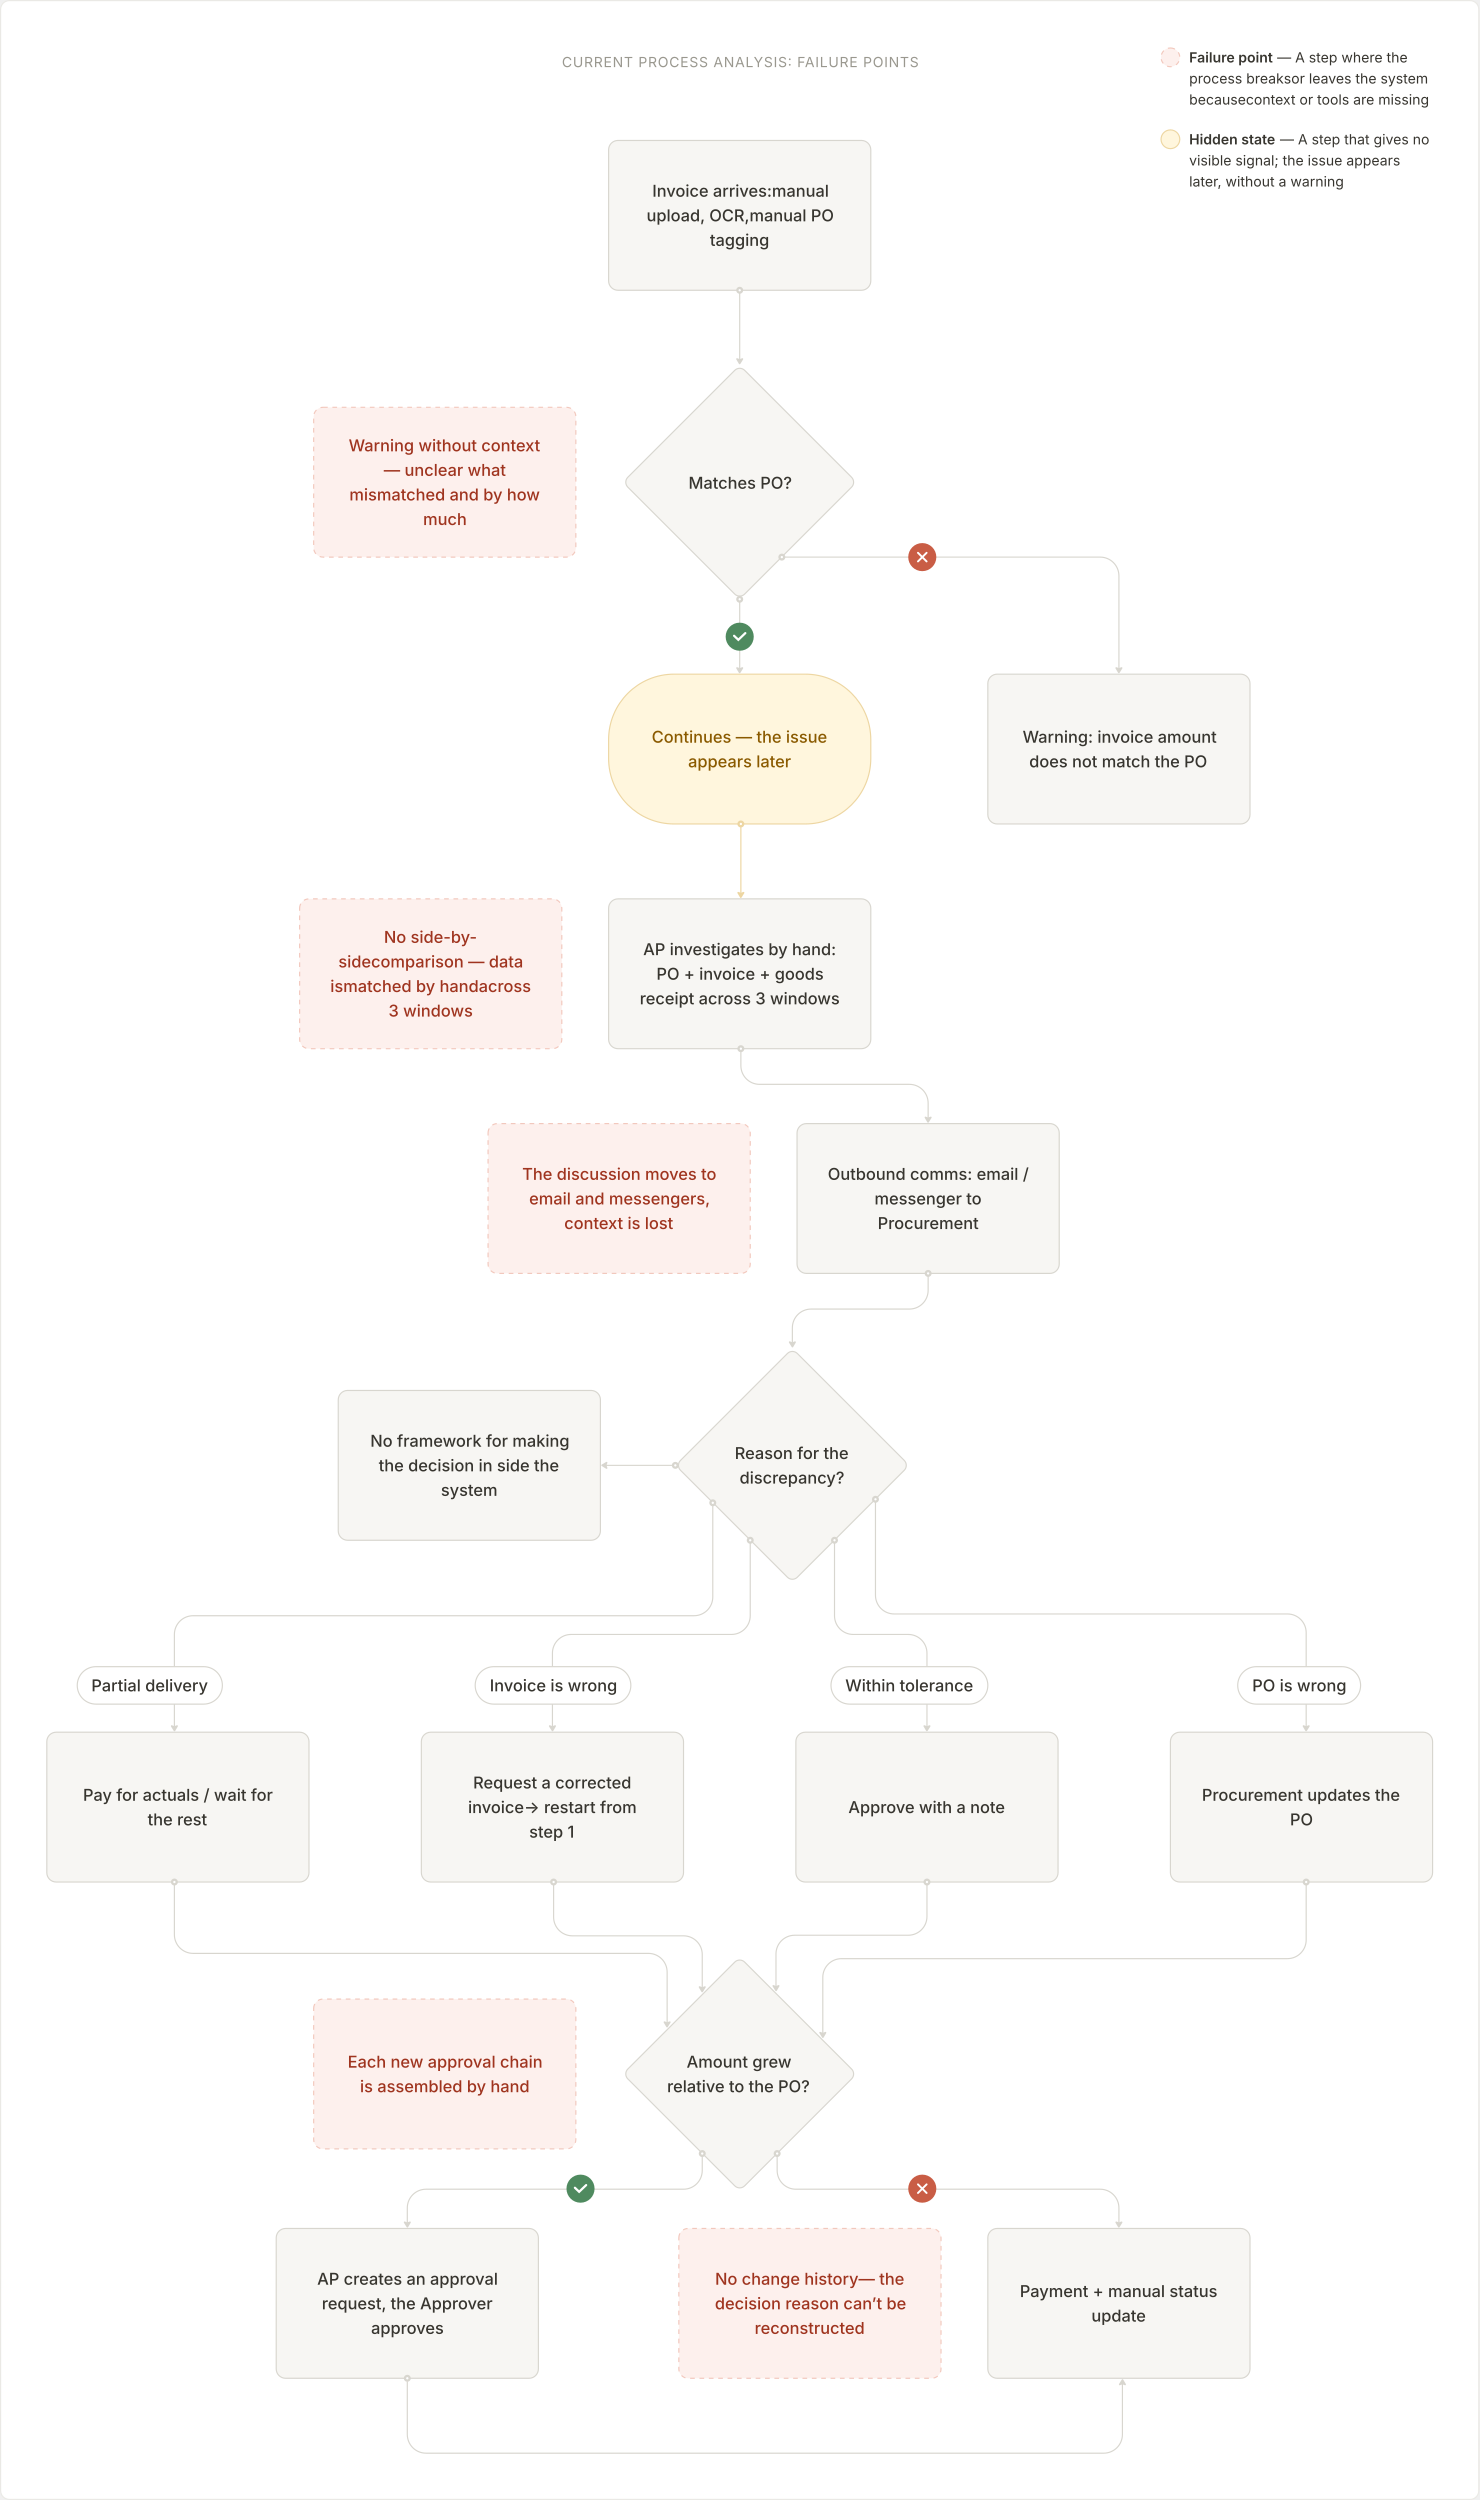
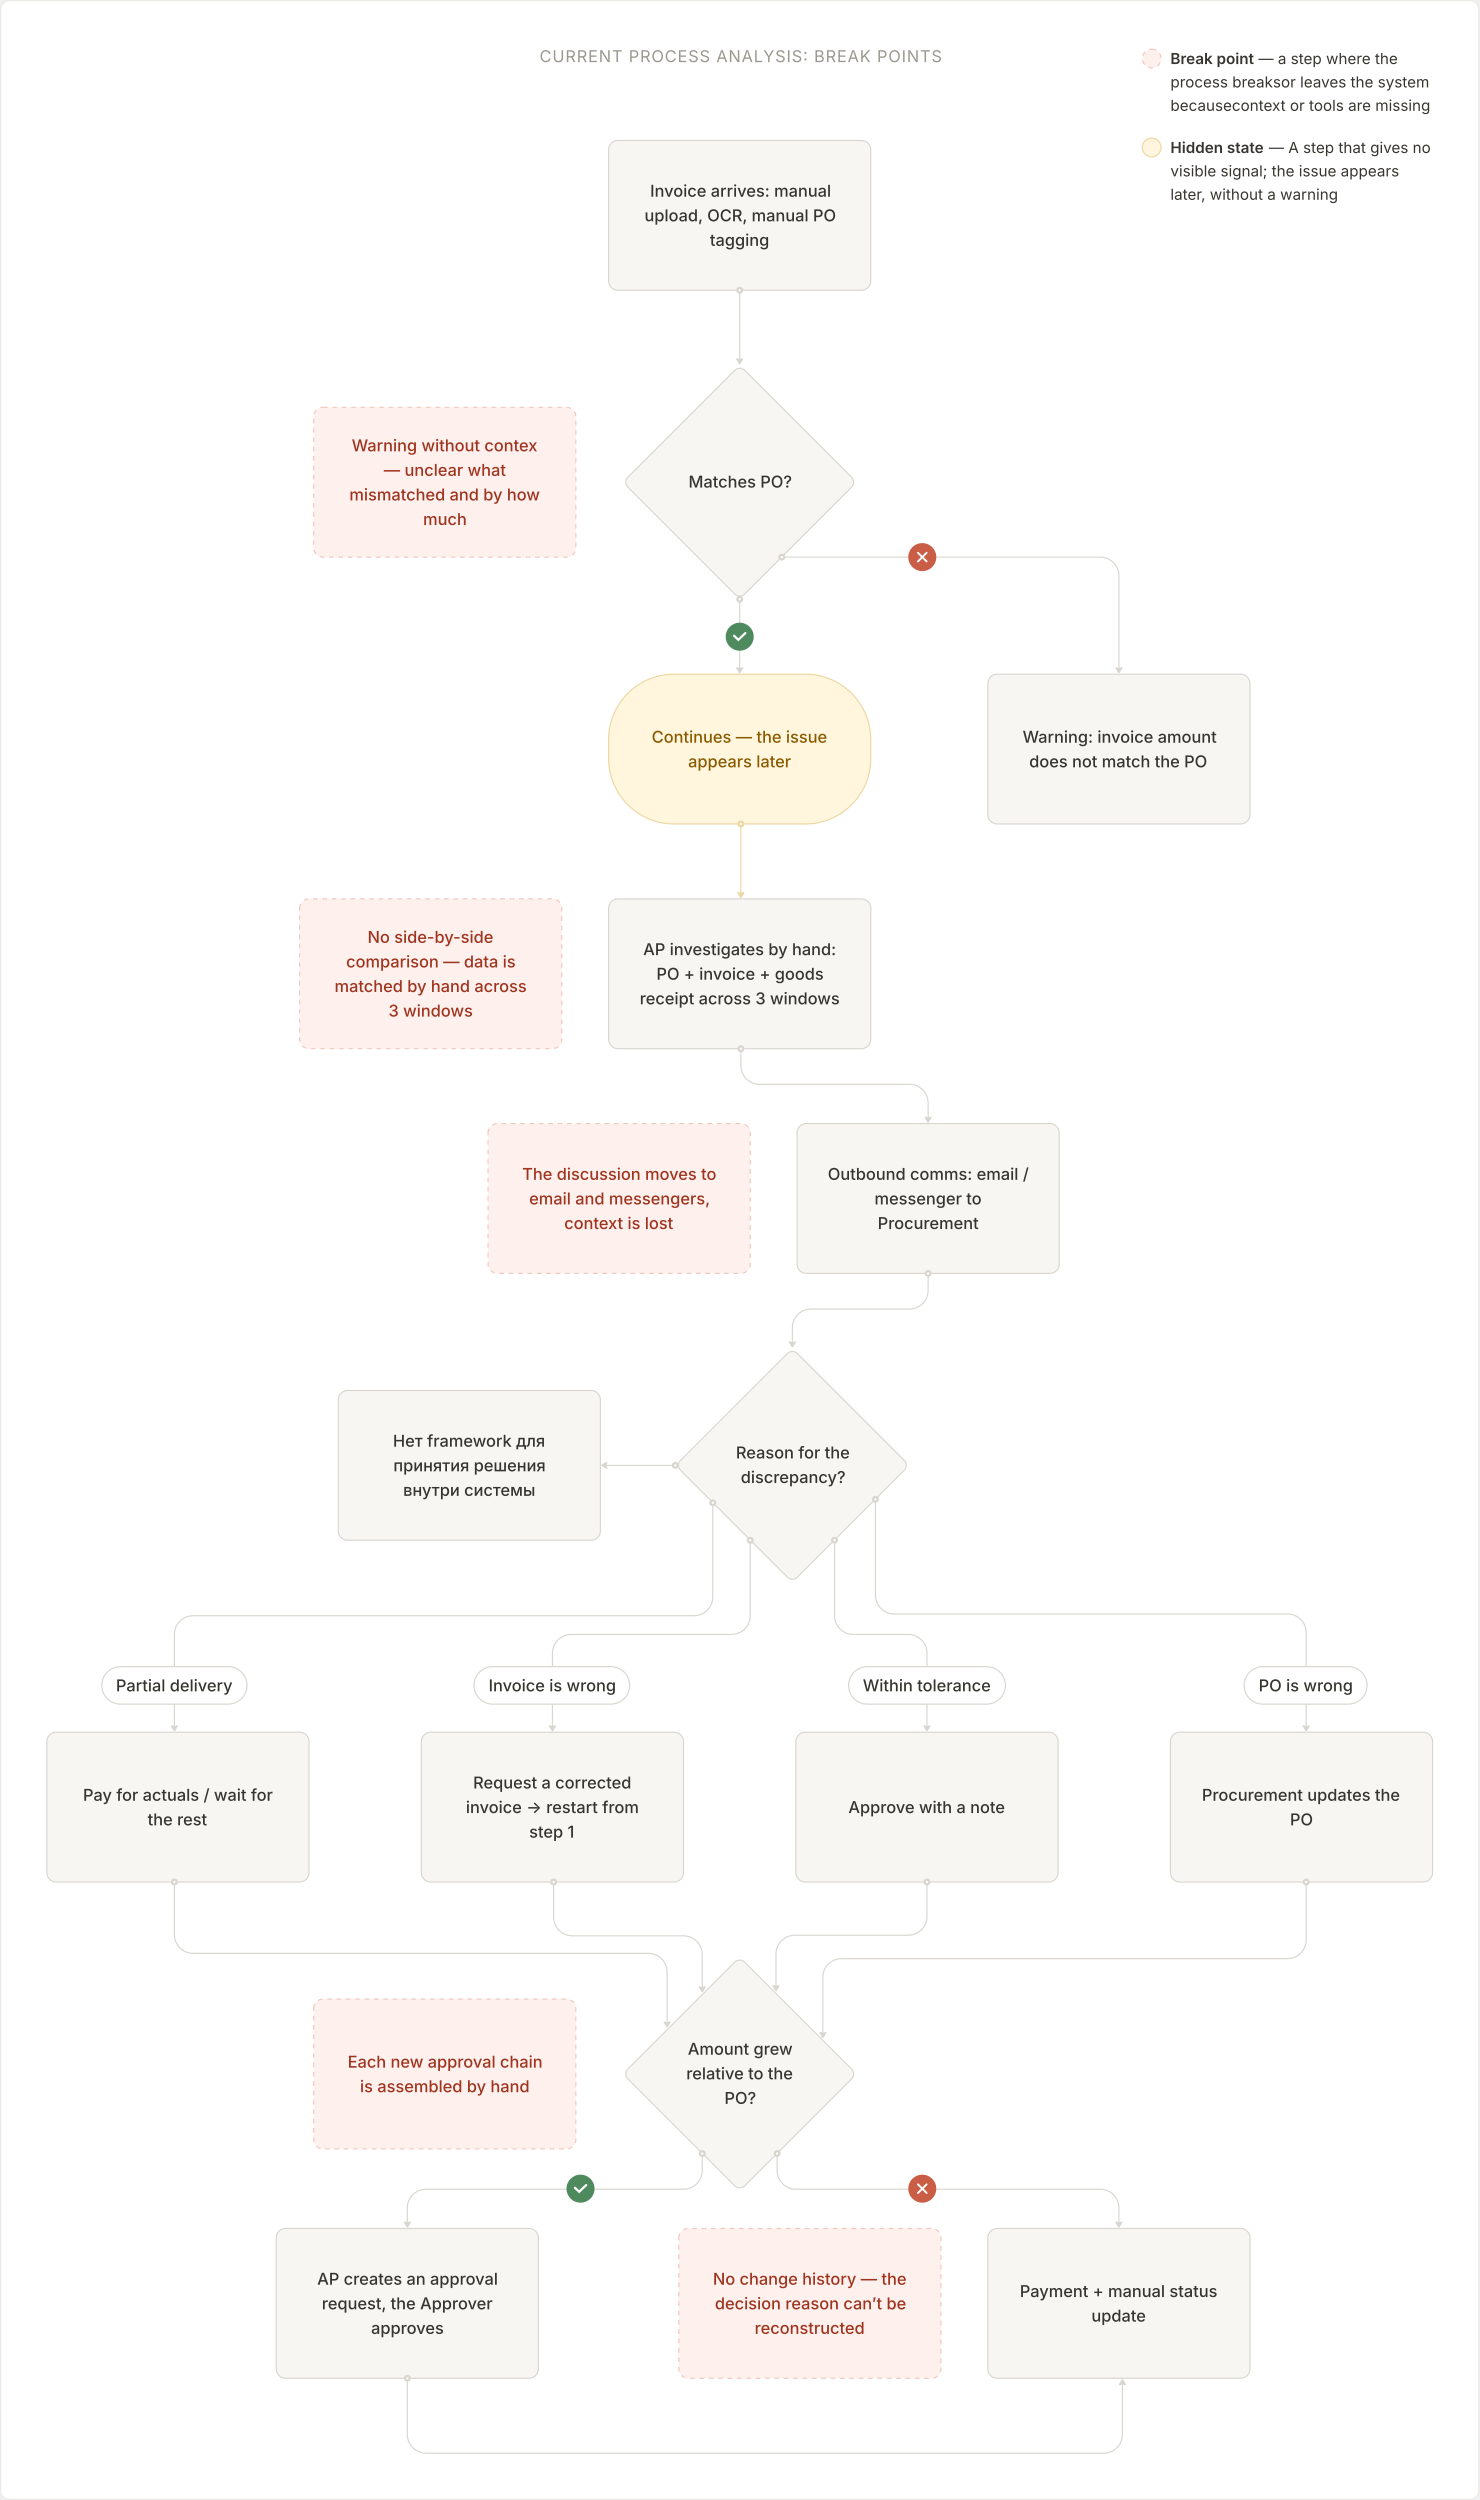
<svg xmlns="http://www.w3.org/2000/svg" width="1264" height="2136" viewBox="0 0 1264 2136" fill="none">
  <rect x="0.5" y="0.5" width="1263" height="2135" rx="7.5" fill="white" />
  <rect x="0.5" y="0.5" width="1263" height="2135" rx="7.5" stroke="#EAE9E5" />
  <rect x="520" y="120" width="224" height="128" rx="8" fill="#F7F6F3" />
  <rect x="520" y="120" width="224" height="128" rx="8" stroke="#D8D6CF" stroke-linecap="round" stroke-linejoin="round" />
  <text fill="#37352F" style="white-space: pre" xml:space="preserve" font-family="Inter" font-size="14" font-weight="500" letter-spacing="0em">
-     <tspan x="557.311" y="168.091">Invoice arrives:manual </tspan>
-     <tspan x="552.389" y="189.091">upload, OCR,manual PO </tspan>
+     <tspan x="555.458" y="168.091">Invoice arrives: manual </tspan>
+     <tspan x="550.618" y="189.091">upload, OCR, manual PO </tspan>
    <tspan x="606.522" y="210.091">tagging</tspan>
  </text>
-   <rect x="992" y="41" width="16" height="16" rx="8" fill="#FDF0ED" />
-   <rect x="992" y="41" width="16" height="16" rx="8" stroke="#F2C8BD" stroke-dasharray="4 4" />
-   <text fill="#37352F" style="white-space: pre" xml:space="preserve" font-family="Inter" font-size="12" letter-spacing="0em">
-     <tspan x="1087.8" y="53.364"> — A step where the </tspan>
-     <tspan x="1016" y="71.364">process breaksor leaves the system </tspan>
-     <tspan x="1016" y="89.364">becausecontext or tools are missing</tspan>
-   </text>
-   <text fill="#37352F" style="white-space: pre" xml:space="preserve" font-family="Inter" font-size="12" font-weight="600" letter-spacing="0em">
-     <tspan x="1016" y="53.364">Failure point</tspan>
-   </text>
-   <rect x="992" y="111" width="16" height="16" rx="8" fill="#FFF6DD" />
-   <rect x="992" y="111" width="16" height="16" rx="8" stroke="#EDD6A2" stroke-linecap="round" stroke-linejoin="round" />
-   <text fill="#37352F" style="white-space: pre" xml:space="preserve" font-family="Inter" font-size="12" font-weight="600" letter-spacing="0em">
-     <tspan x="1016" y="123.364">Hidden state</tspan>
-   </text>
-   <text fill="#37352F" style="white-space: pre" xml:space="preserve" font-family="Inter" font-size="12" letter-spacing="0em">
-     <tspan x="1090.21" y="123.364"> — A step that gives no </tspan>
-     <tspan x="1016" y="141.364">visible signal; the issue appears </tspan>
-     <tspan x="1016" y="159.364">later, without a warning</tspan>
+   <rect x="976" y="42" width="16" height="16" rx="8" fill="#FDF0ED" />
+   <rect x="976" y="42" width="16" height="16" rx="8" stroke="#F2C8BD" stroke-dasharray="4 4" />
+   <text fill="#37352F" style="white-space: pre" xml:space="preserve" font-family="Inter" font-size="13" letter-spacing="0em">
+     <tspan x="1071.49" y="54.727"> — a step where the </tspan>
+     <tspan x="1000" y="74.727">process breaksor leaves the system </tspan>
+     <tspan x="1000" y="94.727">becausecontext or tools are missing</tspan>
+   </text>
+   <text fill="#37352F" style="white-space: pre" xml:space="preserve" font-family="Inter" font-size="13" font-weight="600" letter-spacing="0em">
+     <tspan x="1000" y="54.727">Break point</tspan>
+   </text>
+   <rect x="976" y="118" width="16" height="16" rx="8" fill="#FFF6DD" />
+   <rect x="976" y="118" width="16" height="16" rx="8" stroke="#EDD6A2" stroke-linecap="round" stroke-linejoin="round" />
+   <text fill="#37352F" style="white-space: pre" xml:space="preserve" font-family="Inter" font-size="13" letter-spacing="0em">
+     <tspan x="1080.4" y="130.727"> — A step that gives no </tspan>
+     <tspan x="1000" y="150.727">visible signal; the issue appears </tspan>
+     <tspan x="1000" y="170.727">later, without a warning</tspan>
+   </text>
+   <text fill="#37352F" style="white-space: pre" xml:space="preserve" font-family="Inter" font-size="13" font-weight="600" letter-spacing="0em">
+     <tspan x="1000" y="130.727">Hidden state</tspan>
  </text>
  <path d="M632 250.323L632 307" stroke="#D8D6CF" stroke-linecap="round" />
  <path d="M632.54 310.911L634.886 307.137C635.158 306.698 634.915 306.136 634.457 306.021C634.345 305.993 634.228 306.02 634.12 306.059L632 306.823L629.88 306.059C629.771 306.02 629.655 305.993 629.543 306.021C629.092 306.135 628.847 306.683 629.105 307.122L631.328 310.895C631.602 311.361 632.254 311.37 632.54 310.911Z" fill="#D8D6CF" />
  <path d="M630 248C630 246.895 630.895 246 632 246C633.105 246 634 246.895 634 248C634 249.105 633.105 250 632 250C630.895 250 630 249.105 630 248Z" fill="white" stroke="#D8D6CF" stroke-width="2" />
-   <text fill="#9A988F" style="white-space: pre" xml:space="preserve" font-family="Inter" font-size="12" letter-spacing="0.05em">
-     <tspan x="480.083" y="57.364">CURRENT PROCESS ANALYSIS: FAILURE POINTS</tspan>
-   </text>
-   <path d="M627.757 316.428C630.1 314.085 633.899 314.085 636.242 316.428L727.571 407.757C729.914 410.1 729.914 413.899 727.571 416.242L636.242 507.571C633.899 509.914 630.1 509.914 627.757 507.571L536.428 416.242C534.085 413.899 534.085 410.1 536.428 407.757L627.757 316.428Z" fill="#F7F6F3" stroke="#D8D6CF" stroke-linecap="round" stroke-linejoin="round" />
-   <text fill="#37352F" style="white-space: pre" xml:space="preserve" font-family="Inter" font-size="14" font-weight="500" letter-spacing="0em">
-     <tspan x="588.237" y="417.591">Matches PO?</tspan>
+   <text fill="#9A988F" style="white-space: pre" xml:space="preserve" font-family="Inter" font-size="14" letter-spacing="0.05em">
+     <tspan x="461" y="53.091">CURRENT PROCESS ANALYSIS: BREAK POINTS</tspan>
+   </text>
+   <path d="M627.757 316.428C630.1 314.085 633.899 314.085 636.243 316.428L727.572 407.757C729.915 410.1 729.915 413.899 727.572 416.242L636.243 507.571C633.899 509.914 630.1 509.914 627.757 507.571L536.428 416.242C534.085 413.899 534.085 410.1 536.428 407.757L627.757 316.428Z" fill="#F7F6F3" stroke="#D8D6CF" stroke-linecap="round" stroke-linejoin="round" />
+   <text fill="#37352F" style="white-space: pre" xml:space="preserve" font-family="Inter" font-size="14" font-weight="500" letter-spacing="0em">
+     <tspan x="588.237" y="416.591">Matches PO?</tspan>
  </text>
  <path d="M669.469 475.999H940C948.837 475.999 956 483.162 956 491.999L956 571" stroke="#D8D6CF" stroke-linecap="round" />
  <path d="M956.54 574.911L958.886 571.137C959.158 570.698 958.915 570.136 958.457 570.021C958.345 569.993 958.228 570.02 958.12 570.059L956 570.823L953.88 570.059C953.771 570.02 953.655 569.993 953.543 570.021C953.092 570.135 952.847 570.683 953.105 571.122L955.328 574.895C955.602 575.361 956.254 575.37 956.54 574.911Z" fill="#D8D6CF" />
  <path d="M668 478C666.895 478 666 477.105 666 476C666 474.895 666.895 474 668 474C669.105 474 670 474.895 670 476C670 477.105 669.105 478 668 478Z" fill="white" stroke="#D8D6CF" stroke-width="2" />
  <rect x="520" y="576" width="224" height="128" rx="56" fill="#FFF6DD" />
  <rect x="520" y="576" width="224" height="128" rx="56" stroke="#EDD6A2" stroke-linecap="round" stroke-linejoin="round" />
  <text fill="#8A5A00" style="white-space: pre" xml:space="preserve" font-family="Inter" font-size="14" font-weight="500" letter-spacing="0em">
    <tspan x="556.812" y="634.591">Continues — the issue </tspan>
    <tspan x="587.901" y="655.591">appears later</tspan>
  </text>
  <rect x="844" y="576" width="224" height="128" rx="8" fill="#F7F6F3" />
  <rect x="844" y="576" width="224" height="128" rx="8" stroke="#D8D6CF" stroke-linecap="round" stroke-linejoin="round" />
  <text fill="#37352F" style="white-space: pre" xml:space="preserve" font-family="Inter" font-size="14" font-weight="500" letter-spacing="0em">
    <tspan x="873.736" y="634.591">Warning: invoice amount </tspan>
    <tspan x="879.342" y="655.591">does not match the PO</tspan>
  </text>
  <rect x="520" y="768" width="224" height="128" rx="8" fill="#F7F6F3" />
  <rect x="520" y="768" width="224" height="128" rx="8" stroke="#D8D6CF" stroke-linecap="round" stroke-linejoin="round" />
  <text fill="#37352F" style="white-space: pre" xml:space="preserve" font-family="Inter" font-size="14" font-weight="500" letter-spacing="0em">
    <tspan x="549.538" y="816.091">AP investigates by hand: </tspan>
    <tspan x="560.852" y="837.091">PO + invoice + goods </tspan>
    <tspan x="546.578" y="858.091">receipt across 3 windows</tspan>
  </text>
-   <path d="M627.757 1676.43C630.1 1674.09 633.899 1674.09 636.242 1676.43L727.571 1767.76C729.914 1770.1 729.914 1773.9 727.571 1776.24L636.242 1867.57C633.899 1869.91 630.1 1869.91 627.757 1867.57L536.428 1776.24C534.085 1773.9 534.085 1770.1 536.428 1767.76L627.757 1676.43Z" fill="#F7F6F3" stroke="#D8D6CF" stroke-linecap="round" stroke-linejoin="round" />
-   <text fill="#37352F" style="white-space: pre" xml:space="preserve" font-family="Inter" font-size="14" font-weight="500" letter-spacing="0em">
-     <tspan x="586.643" y="1766.59">Amount grew </tspan>
-     <tspan x="569.942" y="1787.59">relative to the PO?</tspan>
-   </text>
-   <g clip-path="url(#clip0_2814_6682)">
+   <path d="M627.757 1676.43C630.1 1674.09 633.899 1674.09 636.243 1676.43L727.572 1767.76C729.915 1770.1 729.915 1773.9 727.572 1776.24L636.243 1867.57C633.899 1869.91 630.1 1869.91 627.757 1867.57L536.428 1776.24C534.085 1773.9 534.085 1770.1 536.428 1767.76L627.757 1676.43Z" fill="#F7F6F3" stroke="#D8D6CF" stroke-linecap="round" stroke-linejoin="round" />
+   <text fill="#37352F" style="white-space: pre" xml:space="preserve" font-family="Inter" font-size="14" font-weight="500" letter-spacing="0em">
+     <tspan x="587.643" y="1755.59">Amount grew </tspan>
+     <tspan x="586.33" y="1776.59">relative to the </tspan>
+     <tspan x="618.965" y="1797.59">PO?</tspan>
+   </text>
+   <g clip-path="url(#clip0_1140_35461)">
    <rect x="289" y="1188" width="224" height="128" rx="8" fill="#F7F6F3" />
    <text fill="#37352F" style="white-space: pre" xml:space="preserve" font-family="Inter" font-size="14" font-weight="500" letter-spacing="0em">
-       <tspan x="316.371" y="1236.09">No framework for making </tspan>
-       <tspan x="323.562" y="1257.09">the decision in side the </tspan>
-       <tspan x="376.671" y="1278.09">system</tspan>
+       <tspan x="335.744" y="1236.09">Нет framework для </tspan>
+       <tspan x="336.1" y="1257.09">принятия решения </tspan>
+       <tspan x="344.426" y="1278.09">внутри системы</tspan>
    </text>
  </g>
  <rect x="289" y="1188" width="224" height="128" rx="8" stroke="#D8D6CF" />
  <rect x="40" y="1480" width="224" height="128" rx="8" fill="#F7F6F3" />
  <rect x="40" y="1480" width="224" height="128" rx="8" stroke="#D8D6CF" stroke-linecap="round" stroke-linejoin="round" />
  <text fill="#37352F" style="white-space: pre" xml:space="preserve" font-family="Inter" font-size="14" font-weight="500" letter-spacing="0em">
    <tspan x="70.919" y="1538.59">Pay for actuals / wait for </tspan>
    <tspan x="126.126" y="1559.59">the rest</tspan>
  </text>
  <rect x="360" y="1480" width="224" height="128" rx="8" fill="#F7F6F3" />
  <rect x="360" y="1480" width="224" height="128" rx="8" stroke="#D8D6CF" stroke-linecap="round" stroke-linejoin="round" />
  <text fill="#37352F" style="white-space: pre" xml:space="preserve" font-family="Inter" font-size="14" font-weight="500" letter-spacing="0em">
    <tspan x="404.229" y="1528.09">Request a corrected </tspan>
-     <tspan x="399.895" y="1549.09">invoice→ restart from </tspan>
+     <tspan x="398.042" y="1549.09">invoice → restart from </tspan>
    <tspan x="452.094" y="1570.09">step 1</tspan>
  </text>
  <rect x="680" y="1480" width="224" height="128" rx="8" fill="#F7F6F3" />
  <rect x="680" y="1480" width="224" height="128" rx="8" stroke="#D8D6CF" stroke-linecap="round" stroke-linejoin="round" />
  <text fill="#37352F" style="white-space: pre" xml:space="preserve" font-family="Inter" font-size="14" font-weight="500" letter-spacing="0em">
    <tspan x="724.844" y="1549.09">Approve with a note</tspan>
  </text>
  <rect x="1000" y="1480" width="224" height="128" rx="8" fill="#F7F6F3" />
  <rect x="1000" y="1480" width="224" height="128" rx="8" stroke="#D8D6CF" stroke-linecap="round" stroke-linejoin="round" />
  <text fill="#37352F" style="white-space: pre" xml:space="preserve" font-family="Inter" font-size="14" font-weight="500" letter-spacing="0em">
    <tspan x="1026.89" y="1538.59">Procurement updates the </tspan>
    <tspan x="1102.14" y="1559.59">PO</tspan>
  </text>
-   <g clip-path="url(#clip1_2814_6682)">
+   <g clip-path="url(#clip1_1140_35461)">
    <path d="M580 1912C580 1907.58 583.582 1904 588 1904H796C800.418 1904 804 1907.58 804 1912V2024C804 2028.42 800.418 2032 796 2032H588C583.582 2032 580 2028.42 580 2024V1912Z" fill="#FDF0ED" />
    <text fill="#9F341F" style="white-space: pre" xml:space="preserve" font-family="Inter" font-size="14" font-weight="500" letter-spacing="0em">
-       <tspan x="610.953" y="1952.09">No change history— the </tspan>
+       <tspan x="609.101" y="1952.09">No change history — the </tspan>
      <tspan x="610.803" y="1973.09">decision reason can’t be </tspan>
      <tspan x="644.736" y="1994.09">reconstructed</tspan>
    </text>
  </g>
  <path d="M580 1912C580 1907.58 583.582 1904 588 1904H796C800.418 1904 804 1907.58 804 1912V2024C804 2028.42 800.418 2032 796 2032H588C583.582 2032 580 2028.42 580 2024V1912Z" stroke="#F2C8BD" stroke-dasharray="4 4" />
-   <g clip-path="url(#clip2_2814_6682)">
+   <g clip-path="url(#clip2_1140_35461)">
    <rect x="268" y="348" width="224" height="128" rx="8" fill="#FDF0ED" />
    <text fill="#9F341F" style="white-space: pre" xml:space="preserve" font-family="Inter" font-size="14" font-weight="500" letter-spacing="0em">
-       <tspan x="297.907" y="385.591">Warning without context </tspan>
+       <tspan x="300.512" y="385.591">Warning without contex </tspan>
      <tspan x="327.876" y="406.591">— unclear what </tspan>
      <tspan x="298.495" y="427.591">mismatched and by how </tspan>
      <tspan x="361.468" y="448.591">much</tspan>
    </text>
  </g>
  <rect x="268" y="348" width="224" height="128" rx="8" stroke="#F2C8BD" stroke-dasharray="4 4" />
-   <g clip-path="url(#clip3_2814_6682)">
+   <g clip-path="url(#clip3_1140_35461)">
    <path d="M268 1716C268 1711.58 271.582 1708 276 1708H484C488.418 1708 492 1711.58 492 1716V1828C492 1832.42 488.418 1836 484 1836H276C271.582 1836 268 1832.42 268 1828V1716Z" fill="#FDF0ED" />
    <text fill="#9F341F" style="white-space: pre" xml:space="preserve" font-family="Inter" font-size="14" font-weight="500" letter-spacing="0em">
      <tspan x="297.053" y="1766.59">Each new approval chain </tspan>
      <tspan x="307.566" y="1787.59">is assembled by hand</tspan>
    </text>
  </g>
  <path d="M268 1716C268 1711.58 271.582 1708 276 1708H484C488.418 1708 492 1711.58 492 1716V1828C492 1832.42 488.418 1836 484 1836H276C271.582 1836 268 1832.42 268 1828V1716Z" stroke="#F2C8BD" stroke-dasharray="4 4" />
  <rect x="236" y="1904" width="224" height="128" rx="8" fill="#F7F6F3" />
  <rect x="236" y="1904" width="224" height="128" rx="8" stroke="#D8D6CF" stroke-linecap="round" stroke-linejoin="round" />
  <text fill="#37352F" style="white-space: pre" xml:space="preserve" font-family="Inter" font-size="14" font-weight="500" letter-spacing="0em">
    <tspan x="271.007" y="1952.09">AP creates an approval </tspan>
    <tspan x="274.938" y="1973.09">request, the Approver </tspan>
    <tspan x="317.04" y="1994.09">approves</tspan>
  </text>
  <rect x="844" y="1904" width="224" height="128" rx="8" fill="#F7F6F3" />
  <rect x="844" y="1904" width="224" height="128" rx="8" stroke="#D8D6CF" stroke-linecap="round" stroke-linejoin="round" />
  <text fill="#37352F" style="white-space: pre" xml:space="preserve" font-family="Inter" font-size="14" font-weight="500" letter-spacing="0em">
    <tspan x="871.33" y="1962.59">Payment + manual status </tspan>
    <tspan x="932.478" y="1983.59">update</tspan>
  </text>
  <path d="M633 706.323L633 763" stroke="#EDD6A2" stroke-linecap="round" />
  <path d="M633.54 766.911L635.886 763.137C636.158 762.698 635.915 762.136 635.457 762.021C635.345 761.993 635.228 762.02 635.12 762.059L633 762.823L630.88 762.059C630.771 762.02 630.655 761.993 630.543 762.021C630.092 762.135 629.847 762.683 630.105 763.122L632.328 766.895C632.602 767.361 633.254 767.37 633.54 766.911Z" fill="#EDD6A2" />
  <path d="M631 704C631 702.895 631.895 702 633 702C634.105 702 635 702.895 635 704C635 705.105 634.105 706 633 706C631.895 706 631 705.105 631 704Z" fill="white" stroke="#EDD6A2" stroke-width="2" />
  <path d="M632 514.323L632 571" stroke="#D8D6CF" stroke-linecap="round" />
  <path d="M632.54 574.911L634.886 571.137C635.158 570.698 634.915 570.136 634.457 570.021C634.345 569.993 634.228 570.02 634.12 570.059L632 570.823L629.88 570.059C629.771 570.02 629.655 569.993 629.543 570.021C629.092 570.135 628.847 570.683 629.105 571.122L631.328 574.895C631.602 575.361 632.254 575.37 632.54 574.911Z" fill="#D8D6CF" />
  <path d="M630 512C630 510.895 630.895 510 632 510C633.105 510 634 510.895 634 512C634 513.105 633.105 514 632 514C630.895 514 630 513.105 630 512Z" fill="white" stroke="#D8D6CF" stroke-width="2" />
  <rect x="620" y="532" width="24" height="24" rx="12" fill="#4F8A5F" />
  <path fill-rule="evenodd" clip-rule="evenodd" d="M637.483 540.293C637.849 540.673 637.837 541.276 637.456 541.642L630.81 548L626.544 543.919C626.163 543.554 626.151 542.95 626.517 542.57C626.884 542.191 627.491 542.179 627.872 542.544L630.81 545.354L636.128 540.266C636.509 539.901 637.116 539.913 637.483 540.293Z" fill="white" />
  <rect x="776" y="464" width="24" height="24" rx="12" fill="#C95D45" />
  <path fill-rule="evenodd" clip-rule="evenodd" d="M783.74 471.74C784.059 471.42 784.577 471.42 784.897 471.74L788 474.843L791.103 471.74C791.423 471.42 791.941 471.42 792.26 471.74C792.58 472.059 792.58 472.577 792.26 472.897L789.157 476L792.26 479.103C792.58 479.423 792.58 479.941 792.26 480.26C791.941 480.58 791.423 480.58 791.103 480.26L788 477.157L784.897 480.26C784.577 480.58 784.059 480.58 783.74 480.26C783.42 479.941 783.42 479.423 783.74 479.103L786.843 476L783.74 472.897C783.42 472.577 783.42 472.059 783.74 471.74Z" fill="white" />
  <path d="M633 897.969L633 910.469C633 919.305 640.163 926.469 649 926.469L777 926.469C785.837 926.469 793 933.632 793 942.469L793 954.969" stroke="#D8D6CF" stroke-linecap="round" />
  <path d="M793.54 958.911L795.886 955.137C796.158 954.698 795.915 954.136 795.457 954.021C795.345 953.993 795.228 954.02 795.12 954.059L793 954.823L790.88 954.059C790.771 954.02 790.655 953.993 790.543 954.021C790.092 954.135 789.847 954.683 790.105 955.122L792.328 958.895C792.602 959.361 793.254 959.37 793.54 958.911Z" fill="#D8D6CF" />
  <path d="M631 896C631 894.895 631.895 894 633 894C634.105 894 635 894.895 635 896C635 897.105 634.105 898 633 898C631.895 898 631 897.105 631 896Z" fill="white" stroke="#D8D6CF" stroke-width="2" />
-   <g clip-path="url(#clip4_2814_6682)">
+   <g clip-path="url(#clip4_1140_35461)">
    <path d="M256 776C256 771.582 259.582 768 264 768H472C476.418 768 480 771.582 480 776V888C480 892.418 476.418 896 472 896H264C259.582 896 256 892.418 256 888V776Z" fill="#FDF0ED" />
    <text fill="#9F341F" style="white-space: pre" xml:space="preserve" font-family="Inter" font-size="14" font-weight="500" letter-spacing="0em">
-       <tspan x="328.017" y="805.591">No side-by-</tspan>
-       <tspan x="289.086" y="826.591">sidecomparison — data </tspan>
-       <tspan x="282.182" y="847.591">ismatched by handacross </tspan>
+       <tspan x="314.03" y="805.591">No side-by-side </tspan>
+       <tspan x="295.724" y="826.591">comparison — data is </tspan>
+       <tspan x="285.825" y="847.591">matched by hand across </tspan>
      <tspan x="331.92" y="868.591">3 windows</tspan>
    </text>
  </g>
  <path d="M256 776C256 771.582 259.582 768 264 768H472C476.418 768 480 771.582 480 776V888C480 892.418 476.418 896 472 896H264C259.582 896 256 892.418 256 888V776Z" stroke="#F2C8BD" stroke-dasharray="4 4" />
  <path d="M672.757 1156.43C675.1 1154.09 678.899 1154.09 681.243 1156.43L772.572 1247.76C774.915 1250.1 774.915 1253.9 772.572 1256.24L681.243 1347.57C678.899 1349.91 675.1 1349.91 672.757 1347.57L581.428 1256.24C579.085 1253.9 579.085 1250.1 581.428 1247.76L672.757 1156.43Z" fill="#F7F6F3" stroke="#D8D6CF" stroke-linecap="round" stroke-linejoin="round" />
  <text fill="#37352F" style="white-space: pre" xml:space="preserve" font-family="Inter" font-size="14" font-weight="500" letter-spacing="0em">
-     <tspan x="627.739" y="1246.59">Reason for the </tspan>
-     <tspan x="631.889" y="1267.59">discrepancy?</tspan>
+     <tspan x="628.739" y="1246.09">Reason for the </tspan>
+     <tspan x="632.889" y="1267.09">discrepancy?</tspan>
  </text>
  <path d="M641 1317.97L641 1380.47C641 1389.31 633.837 1396.47 625 1396.47L488 1396.47C479.163 1396.47 472 1403.63 472 1412.47L472 1474.97" stroke="#D8D6CF" stroke-linecap="round" />
  <path d="M471.46 1478.91L469.114 1475.14C468.842 1474.7 469.085 1474.14 469.543 1474.02C469.655 1473.99 469.772 1474.02 469.88 1474.06L472 1474.82L474.12 1474.06C474.229 1474.02 474.345 1473.99 474.457 1474.02C474.908 1474.13 475.153 1474.68 474.895 1475.12L472.672 1478.9C472.398 1479.36 471.746 1479.37 471.46 1478.91Z" fill="#D8D6CF" />
  <path d="M643 1316C643 1314.9 642.105 1314 641 1314C639.895 1314 639 1314.9 639 1316C639 1317.1 639.895 1318 641 1318C642.105 1318 643 1317.1 643 1316Z" fill="white" stroke="#D8D6CF" stroke-width="2" />
  <path d="M609 1285.97L609 1364.47C609 1373.31 601.837 1380.47 593 1380.47L165 1380.47C156.163 1380.47 149 1387.63 149 1396.47L149 1474.97" stroke="#D8D6CF" stroke-linecap="round" />
  <path d="M148.46 1478.91L146.114 1475.14C145.842 1474.7 146.085 1474.14 146.543 1474.02C146.655 1473.99 146.772 1474.02 146.88 1474.06L149 1474.82L151.12 1474.06C151.229 1474.02 151.345 1473.99 151.457 1474.02C151.908 1474.13 152.153 1474.68 151.895 1475.12L149.672 1478.9C149.398 1479.36 148.746 1479.37 148.46 1478.91Z" fill="#D8D6CF" />
  <path d="M611 1284C611 1282.9 610.105 1282 609 1282C607.895 1282 607 1282.9 607 1284C607 1285.1 607.895 1286 609 1286C610.105 1286 611 1285.1 611 1284Z" fill="white" stroke="#D8D6CF" stroke-width="2" />
  <rect x="681" y="960" width="224" height="128" rx="8" fill="#F7F6F3" />
  <rect x="681" y="960" width="224" height="128" rx="8" stroke="#D8D6CF" stroke-linecap="round" stroke-linejoin="round" />
  <text fill="#37352F" style="white-space: pre" xml:space="preserve" font-family="Inter" font-size="14" font-weight="500" letter-spacing="0em">
    <tspan x="707.25" y="1008.09">Outbound comms: email / </tspan>
    <tspan x="747.158" y="1029.09">messenger to </tspan>
    <tspan x="749.879" y="1050.09">Procurement</tspan>
  </text>
-   <g clip-path="url(#clip5_2814_6682)">
+   <g clip-path="url(#clip5_1140_35461)">
    <path d="M417 968C417 963.582 420.582 960 425 960H633C637.418 960 641 963.582 641 968V1080C641 1084.42 637.418 1088 633 1088H425C420.582 1088 417 1084.42 417 1080V968Z" fill="#FDF0ED" />
    <text fill="#9F341F" style="white-space: pre" xml:space="preserve" font-family="Inter" font-size="14" font-weight="500" letter-spacing="0em">
      <tspan x="446.148" y="1008.09">The discussion moves to </tspan>
      <tspan x="452.082" y="1029.09">email and messengers, </tspan>
      <tspan x="482.064" y="1050.09">context is lost</tspan>
    </text>
  </g>
  <path d="M417 968C417 963.582 420.582 960 425 960H633C637.418 960 641 963.582 641 968V1080C641 1084.42 637.418 1088 633 1088H425C420.582 1088 417 1084.42 417 1080V968Z" stroke="#F2C8BD" stroke-dasharray="4 4" />
  <path d="M793 1089.97L793 1102.47C793 1111.31 785.837 1118.47 777 1118.47L693 1118.47C684.163 1118.47 677 1125.63 677 1134.47L677 1146.97" stroke="#D8D6CF" stroke-linecap="round" />
  <path d="M676.46 1150.91L674.114 1147.14C673.842 1146.7 674.085 1146.14 674.543 1146.02C674.655 1145.99 674.772 1146.02 674.88 1146.06L677 1146.82L679.12 1146.06C679.229 1146.02 679.345 1145.99 679.457 1146.02C679.908 1146.13 680.153 1146.68 679.895 1147.12L677.672 1150.9C677.398 1151.36 676.746 1151.37 676.46 1150.91Z" fill="#D8D6CF" />
  <path d="M795 1088C795 1086.9 794.105 1086 793 1086C791.895 1086 791 1086.9 791 1088C791 1089.1 791.895 1090 793 1090C794.105 1090 795 1089.1 795 1088Z" fill="white" stroke="#D8D6CF" stroke-width="2" />
  <path d="M574.677 1252L518 1252" stroke="#D8D6CF" stroke-linecap="round" />
  <path d="M514.089 1252.54L517.863 1254.89C518.302 1255.16 518.864 1254.92 518.979 1254.46C519.007 1254.35 518.98 1254.23 518.941 1254.12L518.177 1252L518.941 1249.88C518.98 1249.77 519.007 1249.65 518.979 1249.54C518.865 1249.09 518.317 1248.85 517.878 1249.11L514.105 1251.33C513.639 1251.6 513.63 1252.25 514.089 1252.54Z" fill="#D8D6CF" />
  <path d="M577 1250C578.105 1250 579 1250.9 579 1252C579 1253.1 578.105 1254 577 1254C575.895 1254 575 1253.1 575 1252C575 1250.9 575.895 1250 577 1250Z" fill="white" stroke="#D8D6CF" stroke-width="2" />
  <path d="M748 1282.97L748 1362.97C748 1371.81 755.163 1378.97 764 1378.97L1100 1378.97C1108.84 1378.97 1116 1386.13 1116 1394.97L1116 1474.97" stroke="#D8D6CF" stroke-linecap="round" />
  <path d="M1116.54 1478.91L1118.89 1475.14C1119.16 1474.7 1118.92 1474.14 1118.46 1474.02C1118.35 1473.99 1118.23 1474.02 1118.12 1474.06L1116 1474.82L1113.88 1474.06C1113.77 1474.02 1113.65 1473.99 1113.54 1474.02C1113.09 1474.13 1112.85 1474.68 1113.11 1475.12L1115.33 1478.9C1115.6 1479.36 1116.25 1479.37 1116.54 1478.91Z" fill="#D8D6CF" />
  <path d="M746 1281C746 1279.9 746.895 1279 748 1279C749.105 1279 750 1279.9 750 1281C750 1282.1 749.105 1283 748 1283C746.895 1283 746 1282.1 746 1281Z" fill="white" stroke="#D8D6CF" stroke-width="2" />
  <path d="M1116 1609.97L1116 1657.47C1116 1666.31 1108.84 1673.47 1100 1673.47L719 1673.47C710.163 1673.47 703 1680.63 703 1689.47L703 1736.97" stroke="#D8D6CF" stroke-linecap="round" />
  <path d="M702.46 1740.91L700.114 1737.14C699.842 1736.7 700.085 1736.14 700.543 1736.02C700.655 1735.99 700.772 1736.02 700.88 1736.06L703 1736.82L705.12 1736.06C705.229 1736.02 705.345 1735.99 705.457 1736.02C705.908 1736.13 706.153 1736.68 705.895 1737.12L703.672 1740.9C703.398 1741.36 702.746 1741.37 702.46 1740.91Z" fill="#D8D6CF" />
  <path d="M1118 1608C1118 1606.9 1117.1 1606 1116 1606C1114.9 1606 1114 1606.9 1114 1608C1114 1609.1 1114.9 1610 1116 1610C1117.1 1610 1118 1609.1 1118 1608Z" fill="white" stroke="#D8D6CF" stroke-width="2" />
  <path d="M664 1841.97L664 1854.47C664 1863.31 671.163 1870.47 680 1870.47L940 1870.47C948.837 1870.47 956 1877.63 956 1886.47L956 1898.97" stroke="#D8D6CF" stroke-linecap="round" />
  <path d="M956.54 1902.91L958.886 1899.14C959.158 1898.7 958.915 1898.14 958.457 1898.02C958.345 1897.99 958.228 1898.02 958.12 1898.06L956 1898.82L953.88 1898.06C953.771 1898.02 953.655 1897.99 953.543 1898.02C953.092 1898.13 952.847 1898.68 953.105 1899.12L955.328 1902.9C955.602 1903.36 956.254 1903.37 956.54 1902.91Z" fill="#D8D6CF" />
  <path d="M662 1840C662 1838.9 662.895 1838 664 1838C665.105 1838 666 1838.9 666 1840C666 1841.1 665.105 1842 664 1842C662.895 1842 662 1841.1 662 1840Z" fill="white" stroke="#D8D6CF" stroke-width="2" />
  <path d="M600 1841.97L600 1854.47C600 1863.31 592.837 1870.47 584 1870.47L364 1870.47C355.163 1870.47 348 1877.63 348 1886.47L348 1898.97" stroke="#D8D6CF" stroke-linecap="round" />
  <path d="M347.46 1902.91L345.114 1899.14C344.842 1898.7 345.085 1898.14 345.543 1898.02C345.655 1897.99 345.772 1898.02 345.88 1898.06L348 1898.82L350.12 1898.06C350.229 1898.02 350.345 1897.99 350.457 1898.02C350.908 1898.13 351.153 1898.68 350.895 1899.12L348.672 1902.9C348.398 1903.36 347.746 1903.37 347.46 1902.91Z" fill="#D8D6CF" />
  <path d="M602 1840C602 1838.9 601.105 1838 600 1838C598.895 1838 598 1838.9 598 1840C598 1841.1 598.895 1842 600 1842C601.105 1842 602 1841.1 602 1840Z" fill="white" stroke="#D8D6CF" stroke-width="2" />
  <path d="M792 1609.97L792 1637.47C792 1646.31 784.837 1653.47 776 1653.47L679 1653.47C670.163 1653.47 663 1660.63 663 1669.47L663 1696.97" stroke="#D8D6CF" stroke-linecap="round" />
  <path d="M662.46 1700.91L660.114 1697.14C659.842 1696.7 660.085 1696.14 660.543 1696.02C660.655 1695.99 660.772 1696.02 660.88 1696.06L663 1696.82L665.12 1696.06C665.229 1696.02 665.345 1695.99 665.457 1696.02C665.908 1696.13 666.153 1696.68 665.895 1697.12L663.672 1700.9C663.398 1701.36 662.746 1701.37 662.46 1700.91Z" fill="#D8D6CF" />
  <path d="M794 1608C794 1606.9 793.105 1606 792 1606C790.895 1606 790 1606.9 790 1608C790 1609.1 790.895 1610 792 1610C793.105 1610 794 1609.1 794 1608Z" fill="white" stroke="#D8D6CF" stroke-width="2" />
  <path d="M473 1609.97L473 1637.97C473 1646.81 480.163 1653.97 489 1653.97L584 1653.97C592.837 1653.97 600 1661.13 600 1669.97L600 1697.97" stroke="#D8D6CF" stroke-linecap="round" />
  <path d="M600.54 1701.91L602.886 1698.14C603.158 1697.7 602.915 1697.14 602.457 1697.02C602.345 1696.99 602.228 1697.02 602.12 1697.06L600 1697.82L597.88 1697.06C597.771 1697.02 597.655 1696.99 597.543 1697.02C597.092 1697.13 596.847 1697.68 597.105 1698.12L599.328 1701.9C599.602 1702.36 600.254 1702.37 600.54 1701.91Z" fill="#D8D6CF" />
  <path d="M471 1608C471 1606.9 471.895 1606 473 1606C474.105 1606 475 1606.9 475 1608C475 1609.1 474.105 1610 473 1610C471.895 1610 471 1609.1 471 1608Z" fill="white" stroke="#D8D6CF" stroke-width="2" />
  <path d="M149 1609.97L149 1652.97C149 1661.81 156.163 1668.97 165 1668.97L554 1668.97C562.837 1668.97 570 1676.13 570 1684.97L570 1727.97" stroke="#D8D6CF" stroke-linecap="round" />
  <path d="M570.54 1731.91L572.886 1728.14C573.158 1727.7 572.915 1727.14 572.457 1727.02C572.345 1726.99 572.228 1727.02 572.12 1727.06L570 1727.82L567.88 1727.06C567.771 1727.02 567.655 1726.99 567.543 1727.02C567.092 1727.13 566.847 1727.68 567.105 1728.12L569.328 1731.9C569.602 1732.36 570.254 1732.37 570.54 1731.91Z" fill="#D8D6CF" />
  <path d="M147 1608C147 1606.9 147.895 1606 149 1606C150.105 1606 151 1606.9 151 1608C151 1609.1 150.105 1610 149 1610C147.895 1610 147 1609.1 147 1608Z" fill="white" stroke="#D8D6CF" stroke-width="2" />
  <path d="M713 1317.97L713 1380.47C713 1389.31 720.163 1396.47 729 1396.47L776 1396.47C784.837 1396.47 792 1403.63 792 1412.47L792 1474.97" stroke="#D8D6CF" stroke-linecap="round" />
  <path d="M792.54 1478.91L794.886 1475.14C795.158 1474.7 794.915 1474.14 794.457 1474.02C794.345 1473.99 794.228 1474.02 794.12 1474.06L792 1474.82L789.88 1474.06C789.771 1474.02 789.655 1473.99 789.543 1474.02C789.092 1474.13 788.847 1474.68 789.105 1475.12L791.328 1478.9C791.602 1479.36 792.254 1479.37 792.54 1478.91Z" fill="#D8D6CF" />
  <path d="M711 1316C711 1314.9 711.895 1314 713 1314C714.105 1314 715 1314.9 715 1316C715 1317.1 714.105 1318 713 1318C711.895 1318 711 1317.1 711 1316Z" fill="white" stroke="#D8D6CF" stroke-width="2" />
-   <path d="M1057.5 1440C1057.5 1431.16 1064.66 1424 1073.5 1424H1146.5C1155.34 1424 1162.5 1431.16 1162.5 1440V1440C1162.5 1448.84 1155.34 1456 1146.5 1456H1073.5C1064.66 1456 1057.5 1448.84 1057.5 1440V1440Z" fill="white" />
-   <path d="M1057.5 1440C1057.5 1431.16 1064.66 1424 1073.5 1424H1146.5C1155.34 1424 1162.5 1431.16 1162.5 1440V1440C1162.5 1448.84 1155.34 1456 1146.5 1456H1073.5C1064.66 1456 1057.5 1448.84 1057.5 1440V1440Z" stroke="#D8D6CF" stroke-linecap="round" stroke-linejoin="round" />
-   <text fill="#37352F" style="white-space: pre" xml:space="preserve" font-family="Inter" font-size="14" font-weight="500" letter-spacing="0em">
-     <tspan x="1069.89" y="1445.09">PO is wrong</tspan>
-   </text>
-   <path d="M710 1440C710 1431.16 717.163 1424 726 1424H828C836.837 1424 844 1431.16 844 1440V1440C844 1448.84 836.837 1456 828 1456H726C717.163 1456 710 1448.84 710 1440V1440Z" fill="white" />
-   <path d="M710 1440C710 1431.16 717.163 1424 726 1424H828C836.837 1424 844 1431.16 844 1440V1440C844 1448.84 836.837 1456 828 1456H726C717.163 1456 710 1448.84 710 1440V1440Z" stroke="#D8D6CF" stroke-linecap="round" stroke-linejoin="round" />
-   <text fill="#37352F" style="white-space: pre" xml:space="preserve" font-family="Inter" font-size="14" font-weight="500" letter-spacing="0em">
-     <tspan x="722.203" y="1445.09">Within tolerance</tspan>
-   </text>
-   <path d="M406 1440C406 1431.16 413.163 1424 422 1424H523C531.837 1424 539 1431.16 539 1440V1440C539 1448.84 531.837 1456 523 1456H422C413.163 1456 406 1448.84 406 1440V1440Z" fill="white" />
-   <path d="M406 1440C406 1431.16 413.163 1424 422 1424H523C531.837 1424 539 1431.16 539 1440V1440C539 1448.84 531.837 1456 523 1456H422C413.163 1456 406 1448.84 406 1440V1440Z" stroke="#D8D6CF" stroke-linecap="round" stroke-linejoin="round" />
-   <text fill="#37352F" style="white-space: pre" xml:space="preserve" font-family="Inter" font-size="14" font-weight="500" letter-spacing="0em">
-     <tspan x="418.441" y="1445.09">Invoice is wrong</tspan>
-   </text>
-   <rect x="66" y="1424" width="124" height="32" rx="16" fill="white" />
-   <rect x="66" y="1424" width="124" height="32" rx="16" stroke="#D8D6CF" stroke-linecap="round" stroke-linejoin="round" />
-   <text fill="#37352F" style="white-space: pre" xml:space="preserve" font-family="Inter" font-size="14" font-weight="500" letter-spacing="0em">
-     <tspan x="78.043" y="1445.09">Partial delivery</tspan>
+   <path d="M1063 1440C1063 1431.16 1070.16 1424 1079 1424H1152C1160.84 1424 1168 1431.16 1168 1440V1440C1168 1448.84 1160.84 1456 1152 1456H1079C1070.16 1456 1063 1448.84 1063 1440V1440Z" fill="white" />
+   <path d="M1063 1440C1063 1431.16 1070.16 1424 1079 1424H1152C1160.84 1424 1168 1431.16 1168 1440V1440C1168 1448.84 1160.84 1456 1152 1456H1079C1070.16 1456 1063 1448.84 1063 1440V1440Z" stroke="#D8D6CF" stroke-linecap="round" stroke-linejoin="round" />
+   <text fill="#37352F" style="white-space: pre" xml:space="preserve" font-family="Inter" font-size="14" font-weight="500" letter-spacing="0em">
+     <tspan x="1075.39" y="1445.09">PO is wrong</tspan>
+   </text>
+   <path d="M725 1440C725 1431.16 732.163 1424 741 1424H843C851.837 1424 859 1431.16 859 1440V1440C859 1448.84 851.837 1456 843 1456H741C732.163 1456 725 1448.84 725 1440V1440Z" fill="white" />
+   <path d="M725 1440C725 1431.16 732.163 1424 741 1424H843C851.837 1424 859 1431.16 859 1440V1440C859 1448.84 851.837 1456 843 1456H741C732.163 1456 725 1448.84 725 1440V1440Z" stroke="#D8D6CF" stroke-linecap="round" stroke-linejoin="round" />
+   <text fill="#37352F" style="white-space: pre" xml:space="preserve" font-family="Inter" font-size="14" font-weight="500" letter-spacing="0em">
+     <tspan x="737.203" y="1445.09">Within tolerance</tspan>
+   </text>
+   <path d="M405 1440C405 1431.16 412.163 1424 421 1424H522C530.837 1424 538 1431.16 538 1440V1440C538 1448.84 530.837 1456 522 1456H421C412.163 1456 405 1448.84 405 1440V1440Z" fill="white" />
+   <path d="M405 1440C405 1431.16 412.163 1424 421 1424H522C530.837 1424 538 1431.16 538 1440V1440C538 1448.84 530.837 1456 522 1456H421C412.163 1456 405 1448.84 405 1440V1440Z" stroke="#D8D6CF" stroke-linecap="round" stroke-linejoin="round" />
+   <text fill="#37352F" style="white-space: pre" xml:space="preserve" font-family="Inter" font-size="14" font-weight="500" letter-spacing="0em">
+     <tspan x="417.441" y="1445.09">Invoice is wrong</tspan>
+   </text>
+   <rect x="87" y="1424" width="124" height="32" rx="16" fill="white" />
+   <rect x="87" y="1424" width="124" height="32" rx="16" stroke="#D8D6CF" stroke-linecap="round" stroke-linejoin="round" />
+   <text fill="#37352F" style="white-space: pre" xml:space="preserve" font-family="Inter" font-size="14" font-weight="500" letter-spacing="0em">
+     <tspan x="99.043" y="1445.09">Partial delivery</tspan>
  </text>
  <rect x="776" y="1858" width="24" height="24" rx="12" fill="#C95D45" />
  <path fill-rule="evenodd" clip-rule="evenodd" d="M783.74 1865.74C784.059 1865.42 784.577 1865.42 784.897 1865.74L788 1868.84L791.103 1865.74C791.423 1865.42 791.941 1865.42 792.26 1865.74C792.58 1866.06 792.58 1866.58 792.26 1866.9L789.157 1870L792.26 1873.1C792.58 1873.42 792.58 1873.94 792.26 1874.26C791.941 1874.58 791.423 1874.58 791.103 1874.26L788 1871.16L784.897 1874.26C784.577 1874.58 784.059 1874.58 783.74 1874.26C783.42 1873.94 783.42 1873.42 783.74 1873.1L786.843 1870L783.74 1866.9C783.42 1866.58 783.42 1866.06 783.74 1865.74Z" fill="white" />
  <rect x="484" y="1858" width="24" height="24" rx="12" fill="#4F8A5F" />
  <path fill-rule="evenodd" clip-rule="evenodd" d="M501.483 1866.29C501.849 1866.67 501.837 1867.28 501.456 1867.64L494.81 1874L490.544 1869.92C490.163 1869.55 490.151 1868.95 490.517 1868.57C490.884 1868.19 491.491 1868.18 491.872 1868.54L494.81 1871.35L500.128 1866.27C500.509 1865.9 501.116 1865.91 501.483 1866.29Z" fill="white" />
  <path d="M348 2035L348 2080C348 2088.84 355.163 2096 364 2096L943 2096C951.837 2096 959 2088.84 959 2080L959 2035" stroke="#D8D6CF" stroke-linecap="round" />
  <path d="M346 2032C346 2030.9 346.895 2030 348 2030C349.105 2030 350 2030.9 350 2032C350 2033.1 349.105 2034 348 2034C346.895 2034 346 2033.1 346 2032Z" fill="white" stroke="#D8D6CF" stroke-width="2" />
  <path d="M958.46 2033.09L956.114 2036.86C955.842 2037.3 956.085 2037.86 956.543 2037.98C956.655 2038.01 956.772 2037.98 956.88 2037.94L959 2037.18L961.12 2037.94C961.229 2037.98 961.345 2038.01 961.457 2037.98C961.908 2037.87 962.153 2037.32 961.895 2036.88L959.672 2033.1C959.398 2032.64 958.746 2032.63 958.46 2033.09Z" fill="#D8D6CF" />
  <defs>
-     <clipPath id="clip0_2814_6682">
+     <clipPath id="clip0_1140_35461">
      <rect x="289" y="1188" width="224" height="128" rx="8" fill="white" />
    </clipPath>
-     <clipPath id="clip1_2814_6682">
+     <clipPath id="clip1_1140_35461">
      <path d="M580 1912C580 1907.58 583.582 1904 588 1904H796C800.418 1904 804 1907.58 804 1912V2024C804 2028.42 800.418 2032 796 2032H588C583.582 2032 580 2028.42 580 2024V1912Z" fill="white" />
    </clipPath>
-     <clipPath id="clip2_2814_6682">
+     <clipPath id="clip2_1140_35461">
      <rect x="268" y="348" width="224" height="128" rx="8" fill="white" />
    </clipPath>
-     <clipPath id="clip3_2814_6682">
+     <clipPath id="clip3_1140_35461">
      <path d="M268 1716C268 1711.58 271.582 1708 276 1708H484C488.418 1708 492 1711.58 492 1716V1828C492 1832.42 488.418 1836 484 1836H276C271.582 1836 268 1832.42 268 1828V1716Z" fill="white" />
    </clipPath>
-     <clipPath id="clip4_2814_6682">
+     <clipPath id="clip4_1140_35461">
      <path d="M256 776C256 771.582 259.582 768 264 768H472C476.418 768 480 771.582 480 776V888C480 892.418 476.418 896 472 896H264C259.582 896 256 892.418 256 888V776Z" fill="white" />
    </clipPath>
-     <clipPath id="clip5_2814_6682">
+     <clipPath id="clip5_1140_35461">
      <path d="M417 968C417 963.582 420.582 960 425 960H633C637.418 960 641 963.582 641 968V1080C641 1084.42 637.418 1088 633 1088H425C420.582 1088 417 1084.42 417 1080V968Z" fill="white" />
    </clipPath>
  </defs>
</svg>
